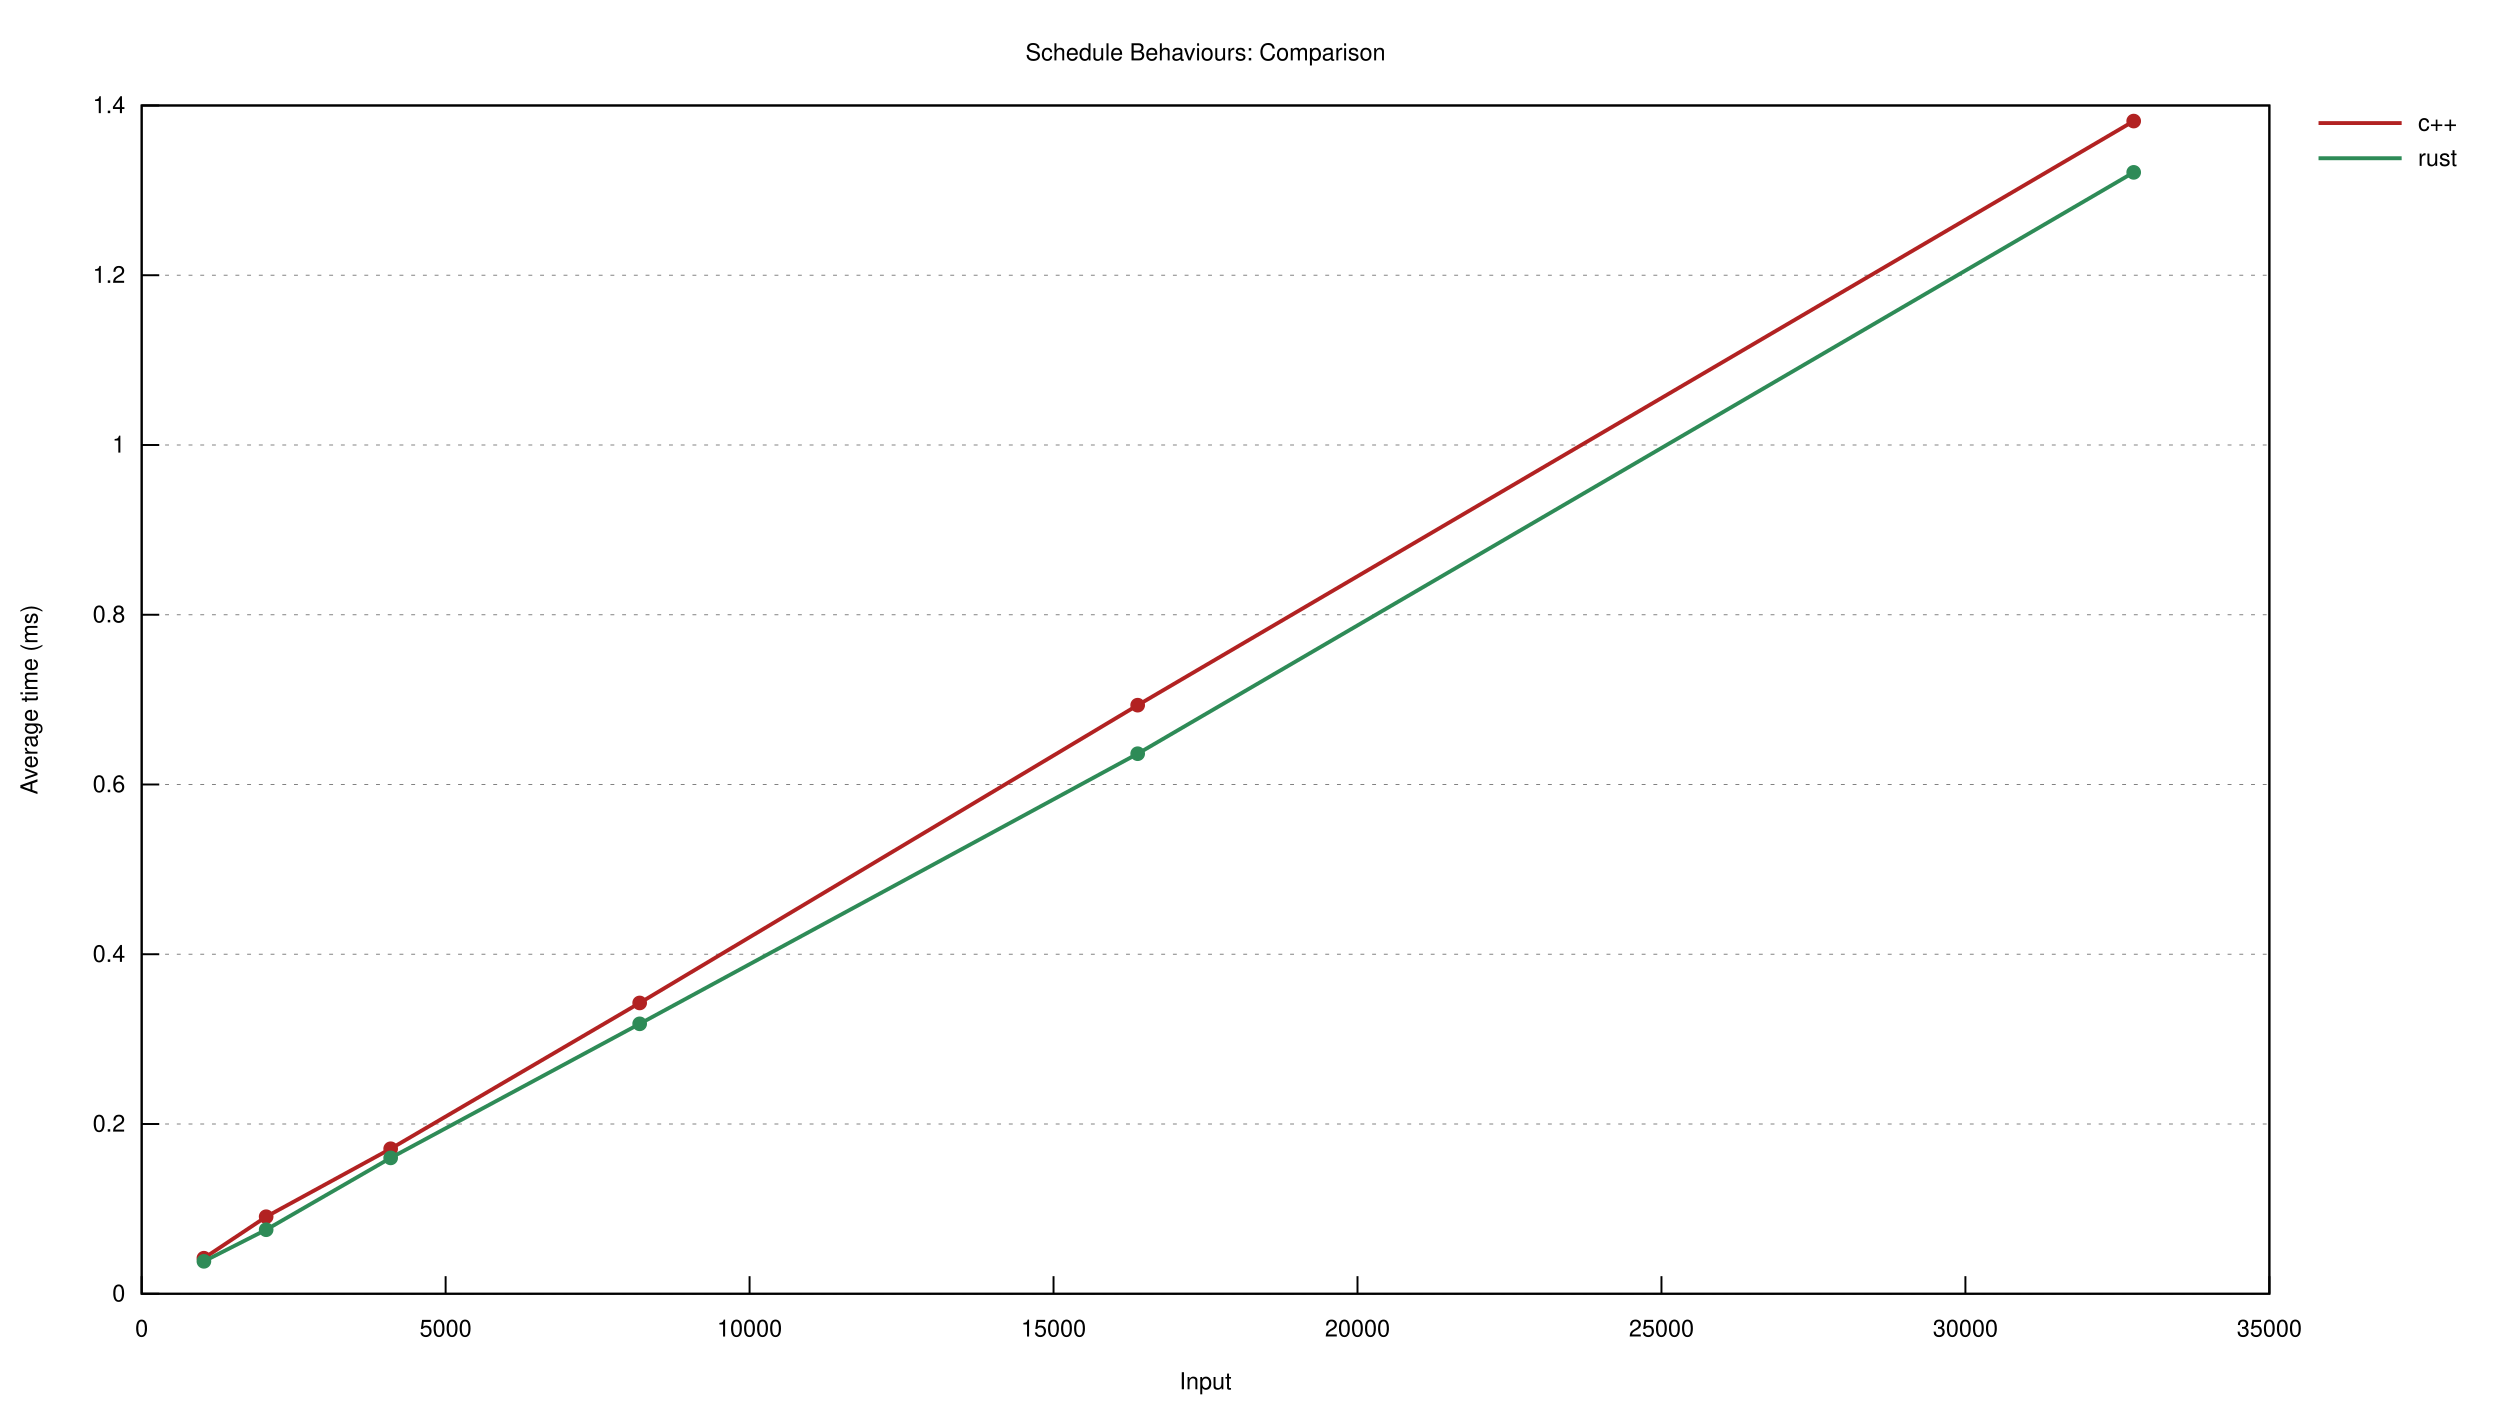
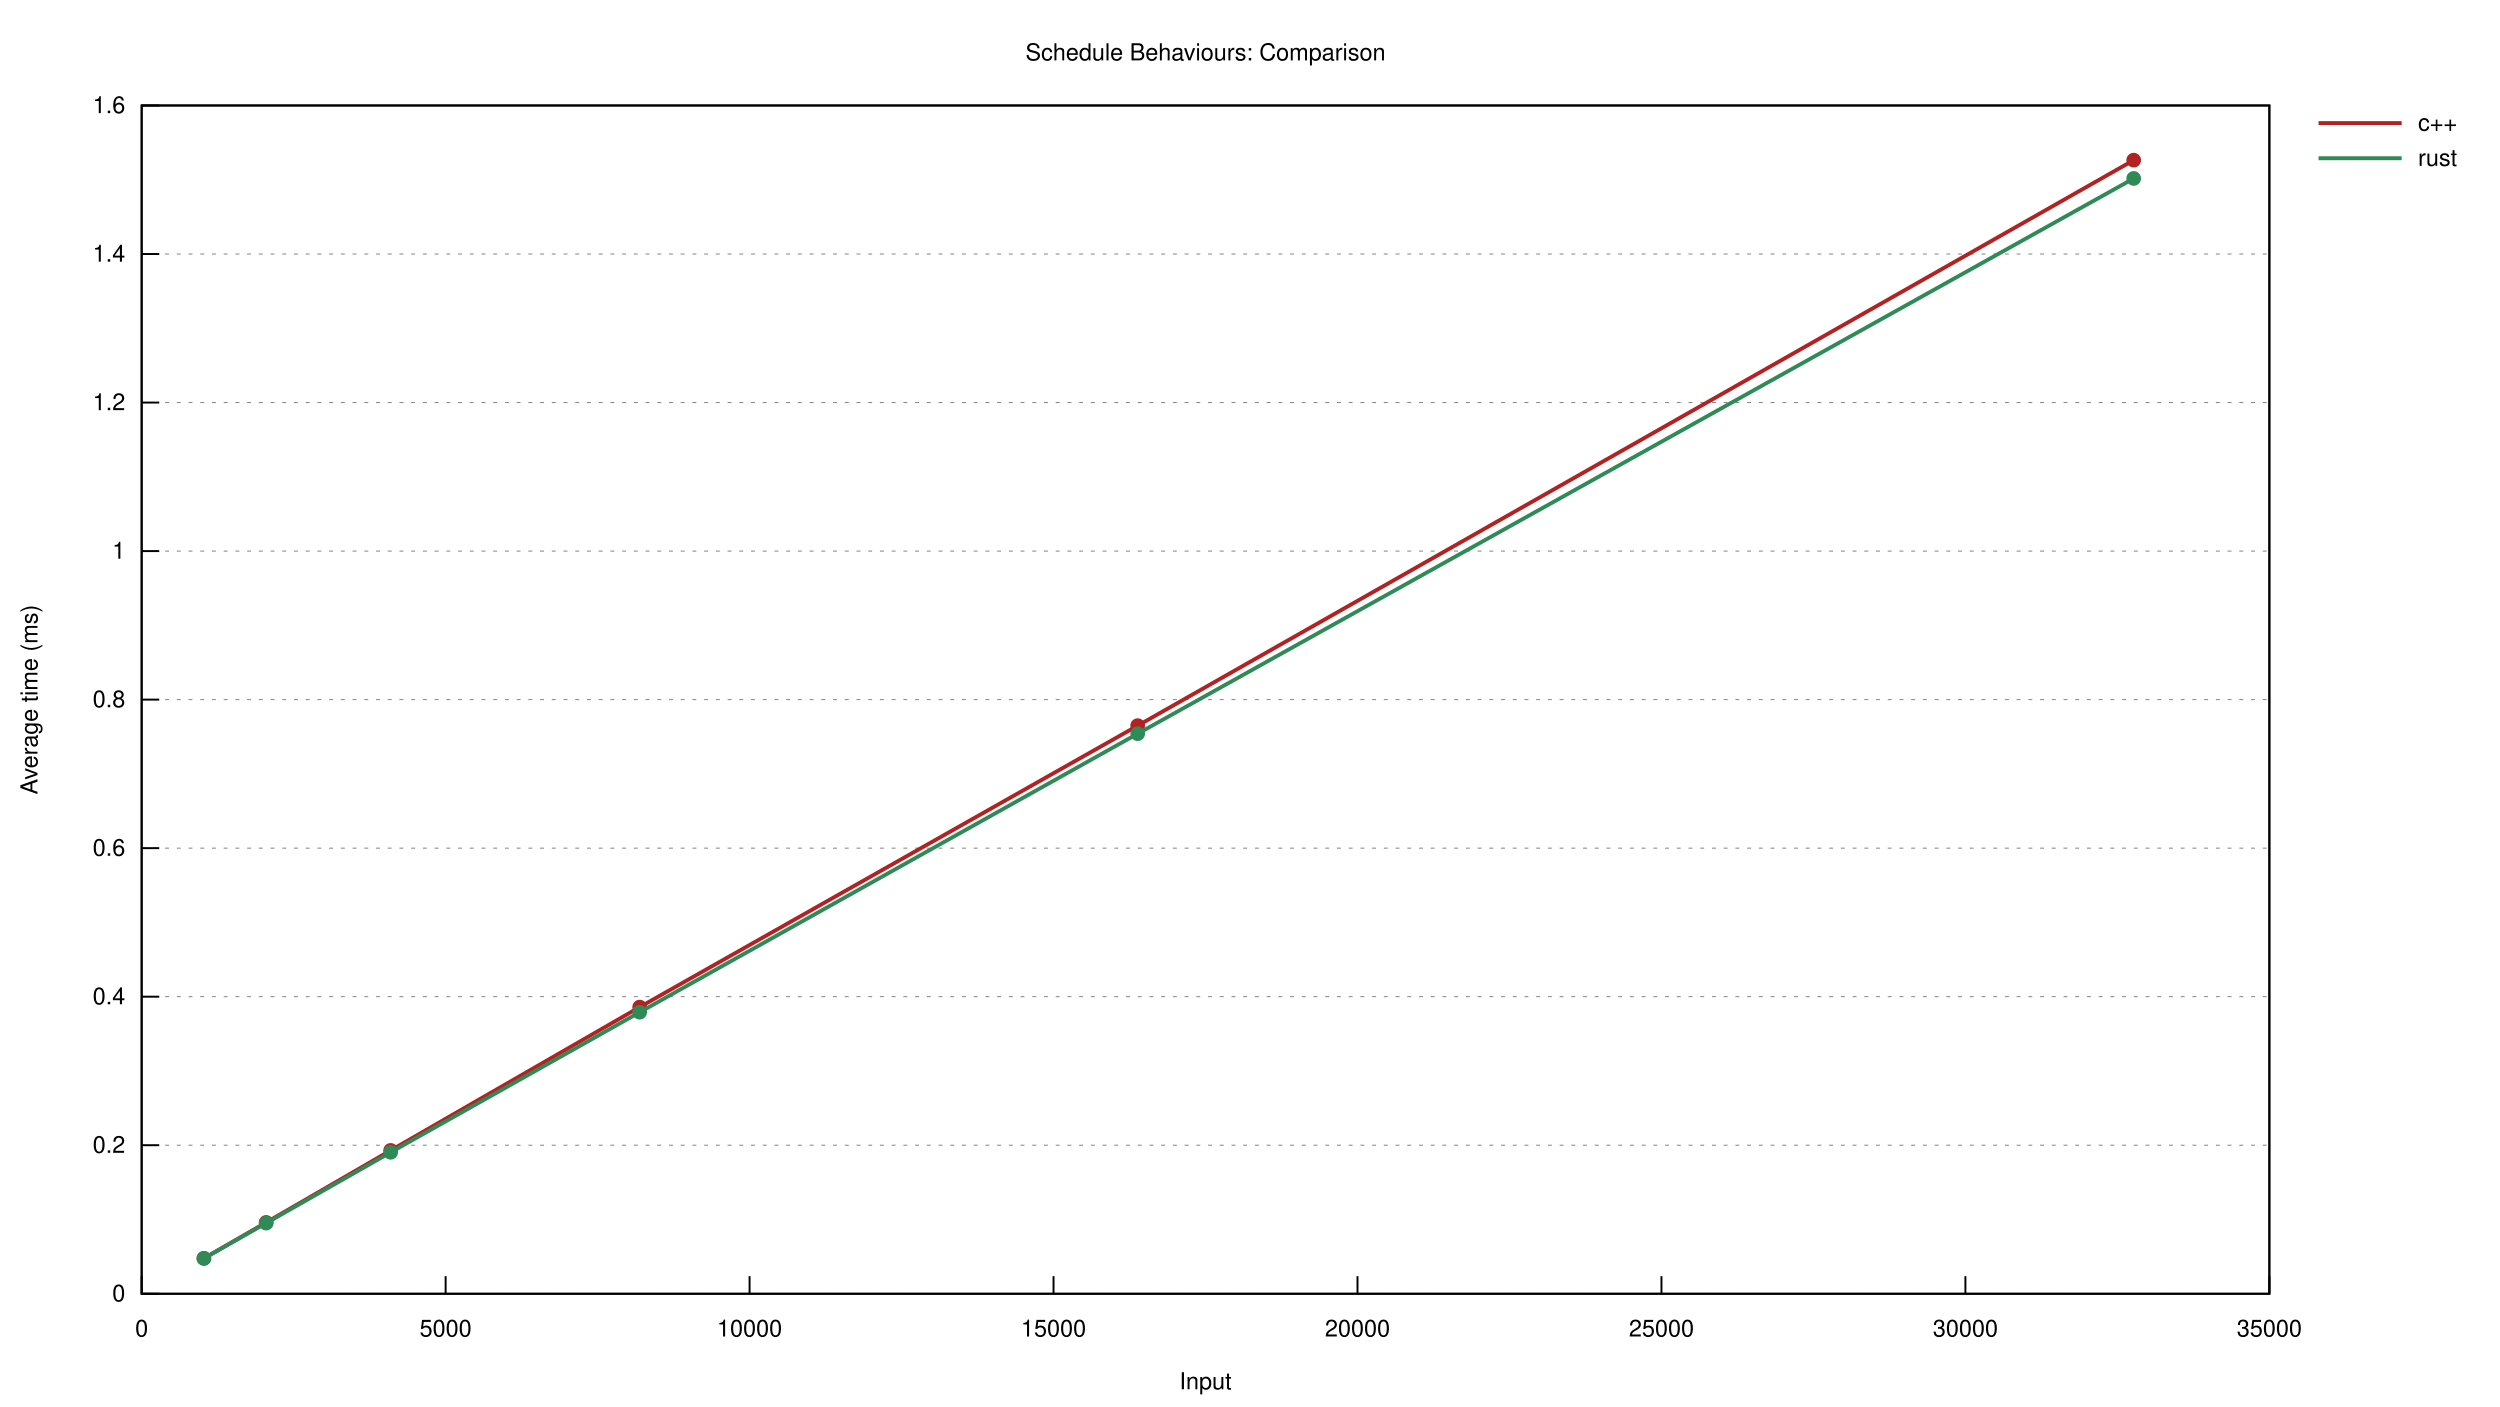
<svg xmlns="http://www.w3.org/2000/svg" xmlns:xlink="http://www.w3.org/1999/xlink" viewBox="0 0 1280 720">
  <g id="gnuplot_canvas">
    <rect x="0" y="0" width="1280" height="720" fill="none" />
    <defs>
      <circle id="gpDot" r="0.5" stroke-width="0.5" stroke="currentColor" />
      <path id="gpPt0" stroke-width="0.222" stroke="currentColor" d="M-1,0 h2 M0,-1 v2" />
      <path id="gpPt1" stroke-width="0.222" stroke="currentColor" d="M-1,-1 L1,1 M1,-1 L-1,1" />
      <path id="gpPt2" stroke-width="0.222" stroke="currentColor" d="M-1,0 L1,0 M0,-1 L0,1 M-1,-1 L1,1 M-1,1 L1,-1" />
      <rect id="gpPt3" stroke-width="0.222" stroke="currentColor" x="-1" y="-1" width="2" height="2" />
      <rect id="gpPt4" stroke-width="0.222" stroke="currentColor" fill="currentColor" x="-1" y="-1" width="2" height="2" />
      <circle id="gpPt5" stroke-width="0.222" stroke="currentColor" cx="0" cy="0" r="1" />
      <use xlink:href="#gpPt5" id="gpPt6" fill="currentColor" stroke="none" />
      <path id="gpPt7" stroke-width="0.222" stroke="currentColor" d="M0,-1.33 L-1.33,0.67 L1.33,0.67 z" />
      <use xlink:href="#gpPt7" id="gpPt8" fill="currentColor" stroke="none" />
      <use xlink:href="#gpPt7" id="gpPt9" stroke="currentColor" transform="rotate(180)" />
      <use xlink:href="#gpPt9" id="gpPt10" fill="currentColor" stroke="none" />
      <use xlink:href="#gpPt3" id="gpPt11" stroke="currentColor" transform="rotate(45)" />
      <use xlink:href="#gpPt11" id="gpPt12" fill="currentColor" stroke="none" />
      <path id="gpPt13" stroke-width="0.222" stroke="currentColor" d="M0,1.330 L1.265,0.411 L0.782,-1.067 L-0.782,-1.076 L-1.265,0.411 z" />
      <use xlink:href="#gpPt13" id="gpPt14" fill="currentColor" stroke="none" />
      <filter id="textbox" filterUnits="objectBoundingBox" x="0" y="0" height="1" width="1">
        <feFlood flood-color="white" flood-opacity="1" result="bgnd" />
        <feComposite in="SourceGraphic" in2="bgnd" operator="atop" />
      </filter>
      <filter id="greybox" filterUnits="objectBoundingBox" x="0" y="0" height="1" width="1">
        <feFlood flood-color="lightgrey" flood-opacity="1" result="grey" />
        <feComposite in="SourceGraphic" in2="grey" operator="atop" />
      </filter>
    </defs>
    <g fill="none" color="white" stroke="currentColor" stroke-width="1.00" stroke-linecap="butt" stroke-linejoin="miter">
</g>
    <g fill="none" color="black" stroke="currentColor" stroke-width="1.00" stroke-linecap="butt" stroke-linejoin="miter">
</g>
    <g fill="none" color="black" stroke="black" stroke-width="0.50" stroke-linecap="butt" stroke-linejoin="miter">
</g>
    <g fill="none" color="gray" stroke="currentColor" stroke-width="0.50" stroke-linecap="butt" stroke-linejoin="miter">
      <path stroke="gray" stroke-dasharray="2,4" class="gridline" d="M72.53,662.40 L1161.92,662.40  " />
    </g>
    <g fill="none" color="gray" stroke="gray" stroke-width="1.00" stroke-linecap="butt" stroke-linejoin="miter">
</g>
    <g fill="none" color="black" stroke="currentColor" stroke-width="1.00" stroke-linecap="butt" stroke-linejoin="miter">
      <path stroke="black" d="M72.53,662.40 L81.53,662.40  " />
      <g transform="translate(64.14,666.30)" stroke="none" fill="black" font-family="Helvetica" font-size="12.00" text-anchor="end">
        <text>
          <tspan font-family="Helvetica"> 0</tspan>
        </text>
      </g>
    </g>
    <g fill="none" color="black" stroke="currentColor" stroke-width="1.00" stroke-linecap="butt" stroke-linejoin="miter">
</g>
    <g fill="none" color="black" stroke="black" stroke-width="0.50" stroke-linecap="butt" stroke-linejoin="miter">
</g>
    <g fill="none" color="gray" stroke="currentColor" stroke-width="0.50" stroke-linecap="butt" stroke-linejoin="miter">
-       <path stroke="gray" stroke-dasharray="2,4" class="gridline" d="M72.53,575.49 L1161.92,575.49  " />
-     </g>
-     <g fill="none" color="gray" stroke="gray" stroke-width="1.00" stroke-linecap="butt" stroke-linejoin="miter">
- </g>
-     <g fill="none" color="black" stroke="currentColor" stroke-width="1.00" stroke-linecap="butt" stroke-linejoin="miter">
-       <path stroke="black" d="M72.53,575.49 L81.53,575.49  " />
-       <g transform="translate(64.14,579.39)" stroke="none" fill="black" font-family="Helvetica" font-size="12.00" text-anchor="end">
+       <path stroke="gray" stroke-dasharray="2,4" class="gridline" d="M72.53,586.35 L1161.92,586.35  " />
+     </g>
+     <g fill="none" color="gray" stroke="gray" stroke-width="1.00" stroke-linecap="butt" stroke-linejoin="miter">
+ </g>
+     <g fill="none" color="black" stroke="currentColor" stroke-width="1.00" stroke-linecap="butt" stroke-linejoin="miter">
+       <path stroke="black" d="M72.53,586.35 L81.53,586.35  " />
+       <g transform="translate(64.14,590.25)" stroke="none" fill="black" font-family="Helvetica" font-size="12.00" text-anchor="end">
        <text>
          <tspan font-family="Helvetica"> 0.2</tspan>
        </text>
      </g>
    </g>
    <g fill="none" color="black" stroke="currentColor" stroke-width="1.00" stroke-linecap="butt" stroke-linejoin="miter">
</g>
    <g fill="none" color="black" stroke="black" stroke-width="0.50" stroke-linecap="butt" stroke-linejoin="miter">
</g>
    <g fill="none" color="gray" stroke="currentColor" stroke-width="0.50" stroke-linecap="butt" stroke-linejoin="miter">
-       <path stroke="gray" stroke-dasharray="2,4" class="gridline" d="M72.53,488.57 L1161.92,488.57  " />
-     </g>
-     <g fill="none" color="gray" stroke="gray" stroke-width="1.00" stroke-linecap="butt" stroke-linejoin="miter">
- </g>
-     <g fill="none" color="black" stroke="currentColor" stroke-width="1.00" stroke-linecap="butt" stroke-linejoin="miter">
-       <path stroke="black" d="M72.53,488.57 L81.53,488.57  " />
-       <g transform="translate(64.14,492.47)" stroke="none" fill="black" font-family="Helvetica" font-size="12.00" text-anchor="end">
+       <path stroke="gray" stroke-dasharray="2,4" class="gridline" d="M72.53,510.30 L1161.92,510.30  " />
+     </g>
+     <g fill="none" color="gray" stroke="gray" stroke-width="1.00" stroke-linecap="butt" stroke-linejoin="miter">
+ </g>
+     <g fill="none" color="black" stroke="currentColor" stroke-width="1.00" stroke-linecap="butt" stroke-linejoin="miter">
+       <path stroke="black" d="M72.53,510.30 L81.53,510.30  " />
+       <g transform="translate(64.14,514.20)" stroke="none" fill="black" font-family="Helvetica" font-size="12.00" text-anchor="end">
        <text>
          <tspan font-family="Helvetica"> 0.4</tspan>
        </text>
      </g>
    </g>
    <g fill="none" color="black" stroke="currentColor" stroke-width="1.00" stroke-linecap="butt" stroke-linejoin="miter">
</g>
    <g fill="none" color="black" stroke="black" stroke-width="0.50" stroke-linecap="butt" stroke-linejoin="miter">
</g>
    <g fill="none" color="gray" stroke="currentColor" stroke-width="0.50" stroke-linecap="butt" stroke-linejoin="miter">
-       <path stroke="gray" stroke-dasharray="2,4" class="gridline" d="M72.53,401.66 L1161.92,401.66  " />
-     </g>
-     <g fill="none" color="gray" stroke="gray" stroke-width="1.00" stroke-linecap="butt" stroke-linejoin="miter">
- </g>
-     <g fill="none" color="black" stroke="currentColor" stroke-width="1.00" stroke-linecap="butt" stroke-linejoin="miter">
-       <path stroke="black" d="M72.53,401.66 L81.53,401.66  " />
-       <g transform="translate(64.14,405.56)" stroke="none" fill="black" font-family="Helvetica" font-size="12.00" text-anchor="end">
+       <path stroke="gray" stroke-dasharray="2,4" class="gridline" d="M72.53,434.25 L1161.92,434.25  " />
+     </g>
+     <g fill="none" color="gray" stroke="gray" stroke-width="1.00" stroke-linecap="butt" stroke-linejoin="miter">
+ </g>
+     <g fill="none" color="black" stroke="currentColor" stroke-width="1.00" stroke-linecap="butt" stroke-linejoin="miter">
+       <path stroke="black" d="M72.53,434.25 L81.53,434.25  " />
+       <g transform="translate(64.14,438.15)" stroke="none" fill="black" font-family="Helvetica" font-size="12.00" text-anchor="end">
        <text>
          <tspan font-family="Helvetica"> 0.6</tspan>
        </text>
      </g>
    </g>
    <g fill="none" color="black" stroke="currentColor" stroke-width="1.00" stroke-linecap="butt" stroke-linejoin="miter">
</g>
    <g fill="none" color="black" stroke="black" stroke-width="0.50" stroke-linecap="butt" stroke-linejoin="miter">
</g>
    <g fill="none" color="gray" stroke="currentColor" stroke-width="0.50" stroke-linecap="butt" stroke-linejoin="miter">
-       <path stroke="gray" stroke-dasharray="2,4" class="gridline" d="M72.53,314.75 L1161.92,314.75  " />
-     </g>
-     <g fill="none" color="gray" stroke="gray" stroke-width="1.00" stroke-linecap="butt" stroke-linejoin="miter">
- </g>
-     <g fill="none" color="black" stroke="currentColor" stroke-width="1.00" stroke-linecap="butt" stroke-linejoin="miter">
-       <path stroke="black" d="M72.53,314.75 L81.53,314.75  " />
-       <g transform="translate(64.14,318.65)" stroke="none" fill="black" font-family="Helvetica" font-size="12.00" text-anchor="end">
+       <path stroke="gray" stroke-dasharray="2,4" class="gridline" d="M72.53,358.20 L1161.92,358.20  " />
+     </g>
+     <g fill="none" color="gray" stroke="gray" stroke-width="1.00" stroke-linecap="butt" stroke-linejoin="miter">
+ </g>
+     <g fill="none" color="black" stroke="currentColor" stroke-width="1.00" stroke-linecap="butt" stroke-linejoin="miter">
+       <path stroke="black" d="M72.53,358.20 L81.53,358.20  " />
+       <g transform="translate(64.14,362.10)" stroke="none" fill="black" font-family="Helvetica" font-size="12.00" text-anchor="end">
        <text>
          <tspan font-family="Helvetica"> 0.8</tspan>
        </text>
      </g>
    </g>
    <g fill="none" color="black" stroke="currentColor" stroke-width="1.00" stroke-linecap="butt" stroke-linejoin="miter">
</g>
    <g fill="none" color="black" stroke="black" stroke-width="0.50" stroke-linecap="butt" stroke-linejoin="miter">
</g>
    <g fill="none" color="gray" stroke="currentColor" stroke-width="0.50" stroke-linecap="butt" stroke-linejoin="miter">
-       <path stroke="gray" stroke-dasharray="2,4" class="gridline" d="M72.53,227.84 L1161.92,227.84  " />
-     </g>
-     <g fill="none" color="gray" stroke="gray" stroke-width="1.00" stroke-linecap="butt" stroke-linejoin="miter">
- </g>
-     <g fill="none" color="black" stroke="currentColor" stroke-width="1.00" stroke-linecap="butt" stroke-linejoin="miter">
-       <path stroke="black" d="M72.53,227.84 L81.53,227.84  " />
-       <g transform="translate(64.14,231.74)" stroke="none" fill="black" font-family="Helvetica" font-size="12.00" text-anchor="end">
+       <path stroke="gray" stroke-dasharray="2,4" class="gridline" d="M72.53,282.16 L1161.92,282.16  " />
+     </g>
+     <g fill="none" color="gray" stroke="gray" stroke-width="1.00" stroke-linecap="butt" stroke-linejoin="miter">
+ </g>
+     <g fill="none" color="black" stroke="currentColor" stroke-width="1.00" stroke-linecap="butt" stroke-linejoin="miter">
+       <path stroke="black" d="M72.53,282.16 L81.53,282.16  " />
+       <g transform="translate(64.14,286.06)" stroke="none" fill="black" font-family="Helvetica" font-size="12.00" text-anchor="end">
        <text>
          <tspan font-family="Helvetica"> 1</tspan>
        </text>
      </g>
    </g>
    <g fill="none" color="black" stroke="currentColor" stroke-width="1.00" stroke-linecap="butt" stroke-linejoin="miter">
</g>
    <g fill="none" color="black" stroke="black" stroke-width="0.50" stroke-linecap="butt" stroke-linejoin="miter">
</g>
    <g fill="none" color="gray" stroke="currentColor" stroke-width="0.50" stroke-linecap="butt" stroke-linejoin="miter">
-       <path stroke="gray" stroke-dasharray="2,4" class="gridline" d="M72.53,140.92 L1161.92,140.92  " />
-     </g>
-     <g fill="none" color="gray" stroke="gray" stroke-width="1.00" stroke-linecap="butt" stroke-linejoin="miter">
- </g>
-     <g fill="none" color="black" stroke="currentColor" stroke-width="1.00" stroke-linecap="butt" stroke-linejoin="miter">
-       <path stroke="black" d="M72.53,140.92 L81.53,140.92  " />
-       <g transform="translate(64.14,144.82)" stroke="none" fill="black" font-family="Helvetica" font-size="12.00" text-anchor="end">
+       <path stroke="gray" stroke-dasharray="2,4" class="gridline" d="M72.53,206.11 L1161.92,206.11  " />
+     </g>
+     <g fill="none" color="gray" stroke="gray" stroke-width="1.00" stroke-linecap="butt" stroke-linejoin="miter">
+ </g>
+     <g fill="none" color="black" stroke="currentColor" stroke-width="1.00" stroke-linecap="butt" stroke-linejoin="miter">
+       <path stroke="black" d="M72.53,206.11 L81.53,206.11  " />
+       <g transform="translate(64.14,210.01)" stroke="none" fill="black" font-family="Helvetica" font-size="12.00" text-anchor="end">
        <text>
          <tspan font-family="Helvetica"> 1.2</tspan>
+         </text>
+       </g>
+     </g>
+     <g fill="none" color="black" stroke="currentColor" stroke-width="1.00" stroke-linecap="butt" stroke-linejoin="miter">
+ </g>
+     <g fill="none" color="black" stroke="black" stroke-width="0.50" stroke-linecap="butt" stroke-linejoin="miter">
+ </g>
+     <g fill="none" color="gray" stroke="currentColor" stroke-width="0.50" stroke-linecap="butt" stroke-linejoin="miter">
+       <path stroke="gray" stroke-dasharray="2,4" class="gridline" d="M72.53,130.06 L1161.92,130.06  " />
+     </g>
+     <g fill="none" color="gray" stroke="gray" stroke-width="1.00" stroke-linecap="butt" stroke-linejoin="miter">
+ </g>
+     <g fill="none" color="black" stroke="currentColor" stroke-width="1.00" stroke-linecap="butt" stroke-linejoin="miter">
+       <path stroke="black" d="M72.53,130.06 L81.53,130.06  " />
+       <g transform="translate(64.14,133.96)" stroke="none" fill="black" font-family="Helvetica" font-size="12.00" text-anchor="end">
+         <text>
+           <tspan font-family="Helvetica"> 1.4</tspan>
        </text>
      </g>
    </g>
    <g fill="none" color="black" stroke="currentColor" stroke-width="1.00" stroke-linecap="butt" stroke-linejoin="miter">
</g>
    <g fill="none" color="black" stroke="black" stroke-width="0.50" stroke-linecap="butt" stroke-linejoin="miter">
</g>
    <g fill="none" color="gray" stroke="currentColor" stroke-width="0.50" stroke-linecap="butt" stroke-linejoin="miter">
      <path stroke="gray" stroke-dasharray="2,4" class="gridline" d="M72.53,54.01 L1161.92,54.01  " />
    </g>
    <g fill="none" color="gray" stroke="gray" stroke-width="1.00" stroke-linecap="butt" stroke-linejoin="miter">
</g>
    <g fill="none" color="black" stroke="currentColor" stroke-width="1.00" stroke-linecap="butt" stroke-linejoin="miter">
      <path stroke="black" d="M72.53,54.01 L81.53,54.01  " />
      <g transform="translate(64.14,57.91)" stroke="none" fill="black" font-family="Helvetica" font-size="12.00" text-anchor="end">
        <text>
-           <tspan font-family="Helvetica"> 1.4</tspan>
+           <tspan font-family="Helvetica"> 1.6</tspan>
        </text>
      </g>
    </g>
    <g fill="none" color="black" stroke="currentColor" stroke-width="1.00" stroke-linecap="butt" stroke-linejoin="miter">
      <path stroke="black" d="M72.53,662.40 L72.53,653.40  " />
      <g transform="translate(72.53,684.30)" stroke="none" fill="black" font-family="Helvetica" font-size="12.00" text-anchor="middle">
        <text>
          <tspan font-family="Helvetica"> 0</tspan>
        </text>
      </g>
    </g>
    <g fill="none" color="black" stroke="currentColor" stroke-width="1.00" stroke-linecap="butt" stroke-linejoin="miter">
      <path stroke="black" d="M228.16,662.40 L228.16,653.40  " />
      <g transform="translate(228.16,684.30)" stroke="none" fill="black" font-family="Helvetica" font-size="12.00" text-anchor="middle">
        <text>
          <tspan font-family="Helvetica"> 5000</tspan>
        </text>
      </g>
    </g>
    <g fill="none" color="black" stroke="currentColor" stroke-width="1.00" stroke-linecap="butt" stroke-linejoin="miter">
      <path stroke="black" d="M383.78,662.40 L383.78,653.40  " />
      <g transform="translate(383.78,684.30)" stroke="none" fill="black" font-family="Helvetica" font-size="12.00" text-anchor="middle">
        <text>
          <tspan font-family="Helvetica"> 10000</tspan>
        </text>
      </g>
    </g>
    <g fill="none" color="black" stroke="currentColor" stroke-width="1.00" stroke-linecap="butt" stroke-linejoin="miter">
      <path stroke="black" d="M539.41,662.40 L539.41,653.40  " />
      <g transform="translate(539.41,684.30)" stroke="none" fill="black" font-family="Helvetica" font-size="12.00" text-anchor="middle">
        <text>
          <tspan font-family="Helvetica"> 15000</tspan>
        </text>
      </g>
    </g>
    <g fill="none" color="black" stroke="currentColor" stroke-width="1.00" stroke-linecap="butt" stroke-linejoin="miter">
      <path stroke="black" d="M695.04,662.40 L695.04,653.40  " />
      <g transform="translate(695.04,684.30)" stroke="none" fill="black" font-family="Helvetica" font-size="12.00" text-anchor="middle">
        <text>
          <tspan font-family="Helvetica"> 20000</tspan>
        </text>
      </g>
    </g>
    <g fill="none" color="black" stroke="currentColor" stroke-width="1.00" stroke-linecap="butt" stroke-linejoin="miter">
      <path stroke="black" d="M850.67,662.40 L850.67,653.40  " />
      <g transform="translate(850.67,684.30)" stroke="none" fill="black" font-family="Helvetica" font-size="12.00" text-anchor="middle">
        <text>
          <tspan font-family="Helvetica"> 25000</tspan>
        </text>
      </g>
    </g>
    <g fill="none" color="black" stroke="currentColor" stroke-width="1.00" stroke-linecap="butt" stroke-linejoin="miter">
      <path stroke="black" d="M1006.29,662.40 L1006.29,653.40  " />
      <g transform="translate(1006.29,684.30)" stroke="none" fill="black" font-family="Helvetica" font-size="12.00" text-anchor="middle">
        <text>
          <tspan font-family="Helvetica"> 30000</tspan>
        </text>
      </g>
    </g>
    <g fill="none" color="black" stroke="currentColor" stroke-width="1.00" stroke-linecap="butt" stroke-linejoin="miter">
      <path stroke="black" d="M1161.92,662.40 L1161.92,653.40  " />
      <g transform="translate(1161.92,684.30)" stroke="none" fill="black" font-family="Helvetica" font-size="12.00" text-anchor="middle">
        <text>
          <tspan font-family="Helvetica"> 35000</tspan>
        </text>
      </g>
    </g>
    <g fill="none" color="black" stroke="currentColor" stroke-width="1.00" stroke-linecap="butt" stroke-linejoin="miter">
</g>
    <g fill="none" color="black" stroke="currentColor" stroke-width="1.00" stroke-linecap="butt" stroke-linejoin="miter">
      <path stroke="black" d="M72.53,54.01 L72.53,662.40 L1161.92,662.40 L1161.92,54.01 L72.53,54.01 Z  " />
    </g>
    <g fill="none" color="black" stroke="currentColor" stroke-width="1.00" stroke-linecap="butt" stroke-linejoin="miter">
+       <g transform="translate(19.18,358.21) rotate(270)" stroke="none" fill="black" font-family="Helvetica" font-size="12.00" text-anchor="middle">
+         <text>
+           <tspan font-family="Helvetica">Average time (ms)</tspan>
+         </text>
+       </g>
+     </g>
+     <g fill="none" color="black" stroke="currentColor" stroke-width="1.00" stroke-linecap="butt" stroke-linejoin="miter">
+       <g transform="translate(617.22,711.30)" stroke="none" fill="black" font-family="Helvetica" font-size="12.00" text-anchor="middle">
+         <text>
+           <tspan font-family="Helvetica">Input</tspan>
+         </text>
+       </g>
+     </g>
+     <g fill="none" color="black" stroke="currentColor" stroke-width="1.00" stroke-linecap="butt" stroke-linejoin="miter">
</g>
    <g id="gnuplot_plot_1">
-       <g fill="none" color="white" stroke="black" stroke-width="2.00" stroke-linecap="butt" stroke-linejoin="miter">
+       <g fill="none" color="white" stroke="currentColor" stroke-width="2.00" stroke-linecap="butt" stroke-linejoin="miter">
</g>
      <g fill="none" color="black" stroke="currentColor" stroke-width="2.00" stroke-linecap="butt" stroke-linejoin="miter">
        <g transform="translate(1238.04,66.91)" stroke="none" fill="black" font-family="Helvetica" font-size="12.00" text-anchor="start">
          <text>
            <tspan font-family="Helvetica">c++</tspan>
          </text>
        </g>
      </g>
      <g fill="none" color="black" stroke="currentColor" stroke-width="2.00" stroke-linecap="butt" stroke-linejoin="miter">
-         <path stroke="rgb(178,  34,  34)" d="M1187.09,63.01 L1229.65,63.01 M104.40,644.20 L136.27,622.96 L200.02,588.16 L327.51,513.51 L582.49,361.05 L1092.45,61.99    " />
-       </g>
-     </g>
-     <g id="gnuplot_plot_2" fill="none">
+         <path stroke="rgb(178,  34,  34)" d="M1187.09,63.01 L1229.65,63.01 M104.40,644.25 L136.27,625.89 L200.02,589.01 L327.51,515.63 L582.49,371.53 L1092.45,82.00    " />
+       </g>
+     </g>
+     <g id="gnuplot_plot_2">
      <g fill="none" color="white" stroke="rgb(178,  34,  34)" stroke-width="1.00" stroke-linecap="butt" stroke-linejoin="miter">
</g>
      <g fill="none" color="black" stroke="currentColor" stroke-width="1.00" stroke-linecap="butt" stroke-linejoin="miter">
-         <use xlink:href="#gpPt6" transform="translate(104.40,644.20) scale(3.38)" color="rgb(178,  34,  34)" />
-         <use xlink:href="#gpPt6" transform="translate(136.27,622.96) scale(3.38)" color="rgb(178,  34,  34)" />
-         <use xlink:href="#gpPt6" transform="translate(200.02,588.16) scale(3.38)" color="rgb(178,  34,  34)" />
-         <use xlink:href="#gpPt6" transform="translate(327.51,513.51) scale(3.38)" color="rgb(178,  34,  34)" />
-         <use xlink:href="#gpPt6" transform="translate(582.49,361.05) scale(3.38)" color="rgb(178,  34,  34)" />
-         <use xlink:href="#gpPt6" transform="translate(1092.45,61.99) scale(3.38)" color="rgb(178,  34,  34)" />
+         <use xlink:href="#gpPt6" transform="translate(104.40,644.25) scale(3.38)" color="rgb(178,  34,  34)" />
+         <use xlink:href="#gpPt6" transform="translate(136.27,625.89) scale(3.38)" color="rgb(178,  34,  34)" />
+         <use xlink:href="#gpPt6" transform="translate(200.02,589.01) scale(3.38)" color="rgb(178,  34,  34)" />
+         <use xlink:href="#gpPt6" transform="translate(327.51,515.63) scale(3.38)" color="rgb(178,  34,  34)" />
+         <use xlink:href="#gpPt6" transform="translate(582.49,371.53) scale(3.38)" color="rgb(178,  34,  34)" />
+         <use xlink:href="#gpPt6" transform="translate(1092.45,82.00) scale(3.38)" color="rgb(178,  34,  34)" />
      </g>
    </g>
    <g id="gnuplot_plot_3">
      <g fill="none" color="white" stroke="rgb(178,  34,  34)" stroke-width="2.00" stroke-linecap="butt" stroke-linejoin="miter">
</g>
      <g fill="none" color="black" stroke="currentColor" stroke-width="2.00" stroke-linecap="butt" stroke-linejoin="miter">
        <g transform="translate(1238.04,84.91)" stroke="none" fill="black" font-family="Helvetica" font-size="12.00" text-anchor="start">
          <text>
            <tspan font-family="Helvetica">rust</tspan>
          </text>
        </g>
      </g>
      <g fill="none" color="black" stroke="currentColor" stroke-width="2.00" stroke-linecap="butt" stroke-linejoin="miter">
-         <path stroke="rgb( 46, 139,  87)" d="M1187.09,81.01 L1229.65,81.01 M104.40,645.80 L136.27,629.62 L200.02,592.84 L327.51,524.20 L582.49,385.90 L1092.45,88.25    " />
-       </g>
-     </g>
-     <g id="gnuplot_plot_4" fill="none">
+         <path stroke="rgb( 46, 139,  87)" d="M1187.09,81.01 L1229.65,81.01 M104.40,644.29 L136.27,626.23 L200.02,589.98 L327.51,518.26 L582.49,375.65 L1092.45,91.37    " />
+       </g>
+     </g>
+     <g id="gnuplot_plot_4">
      <g fill="none" color="white" stroke="rgb( 46, 139,  87)" stroke-width="1.00" stroke-linecap="butt" stroke-linejoin="miter">
</g>
      <g fill="none" color="black" stroke="currentColor" stroke-width="1.00" stroke-linecap="butt" stroke-linejoin="miter">
-         <use xlink:href="#gpPt6" transform="translate(104.40,645.80) scale(3.38)" color="rgb( 46, 139,  87)" />
-         <use xlink:href="#gpPt6" transform="translate(136.27,629.62) scale(3.38)" color="rgb( 46, 139,  87)" />
-         <use xlink:href="#gpPt6" transform="translate(200.02,592.84) scale(3.38)" color="rgb( 46, 139,  87)" />
-         <use xlink:href="#gpPt6" transform="translate(327.51,524.20) scale(3.38)" color="rgb( 46, 139,  87)" />
-         <use xlink:href="#gpPt6" transform="translate(582.49,385.90) scale(3.38)" color="rgb( 46, 139,  87)" />
-         <use xlink:href="#gpPt6" transform="translate(1092.45,88.25) scale(3.38)" color="rgb( 46, 139,  87)" />
+         <use xlink:href="#gpPt6" transform="translate(104.40,644.29) scale(3.38)" color="rgb( 46, 139,  87)" />
+         <use xlink:href="#gpPt6" transform="translate(136.27,626.23) scale(3.38)" color="rgb( 46, 139,  87)" />
+         <use xlink:href="#gpPt6" transform="translate(200.02,589.98) scale(3.38)" color="rgb( 46, 139,  87)" />
+         <use xlink:href="#gpPt6" transform="translate(327.51,518.26) scale(3.38)" color="rgb( 46, 139,  87)" />
+         <use xlink:href="#gpPt6" transform="translate(582.49,375.65) scale(3.38)" color="rgb( 46, 139,  87)" />
+         <use xlink:href="#gpPt6" transform="translate(1092.45,91.37) scale(3.38)" color="rgb( 46, 139,  87)" />
      </g>
    </g>
    <g fill="none" color="white" stroke="rgb( 46, 139,  87)" stroke-width="2.00" stroke-linecap="butt" stroke-linejoin="miter">
</g>
    <g fill="none" color="black" stroke="currentColor" stroke-width="2.00" stroke-linecap="butt" stroke-linejoin="miter">
</g>
    <g fill="none" color="black" stroke="black" stroke-width="1.00" stroke-linecap="butt" stroke-linejoin="miter">
</g>
    <g fill="none" color="black" stroke="currentColor" stroke-width="1.00" stroke-linecap="butt" stroke-linejoin="miter">
      <path stroke="black" d="M72.53,54.01 L72.53,662.40 L1161.92,662.40 L1161.92,54.01 L72.53,54.01 Z  " />
-       <g transform="translate(19.18,358.21) rotate(270.00)" stroke="none" fill="black" font-family="Helvetica" font-size="12.00" text-anchor="middle">
-         <text>
-           <tspan font-family="Helvetica">Average time (ms)</tspan>
-         </text>
-       </g>
-     </g>
-     <g fill="none" color="black" stroke="currentColor" stroke-width="1.00" stroke-linecap="butt" stroke-linejoin="miter">
-       <g transform="translate(617.22,711.30)" stroke="none" fill="black" font-family="Helvetica" font-size="12.00" text-anchor="middle">
-         <text>
-           <tspan font-family="Helvetica">Input</tspan>
-         </text>
-       </g>
-     </g>
-     <g fill="none" color="black" stroke="currentColor" stroke-width="1.00" stroke-linecap="butt" stroke-linejoin="miter">
- </g>
+     </g>
    <g fill="none" color="black" stroke="currentColor" stroke-width="1.00" stroke-linecap="butt" stroke-linejoin="miter">
      <g transform="translate(617.22,30.91)" stroke="none" fill="black" font-family="Helvetica" font-size="12.00" text-anchor="middle">
        <text>
          <tspan font-family="Helvetica">Schedule Behaviours: Comparison</tspan>
        </text>
      </g>
    </g>
    <g fill="none" color="black" stroke="currentColor" stroke-width="1.00" stroke-linecap="butt" stroke-linejoin="miter">
</g>
  </g>
</svg>
